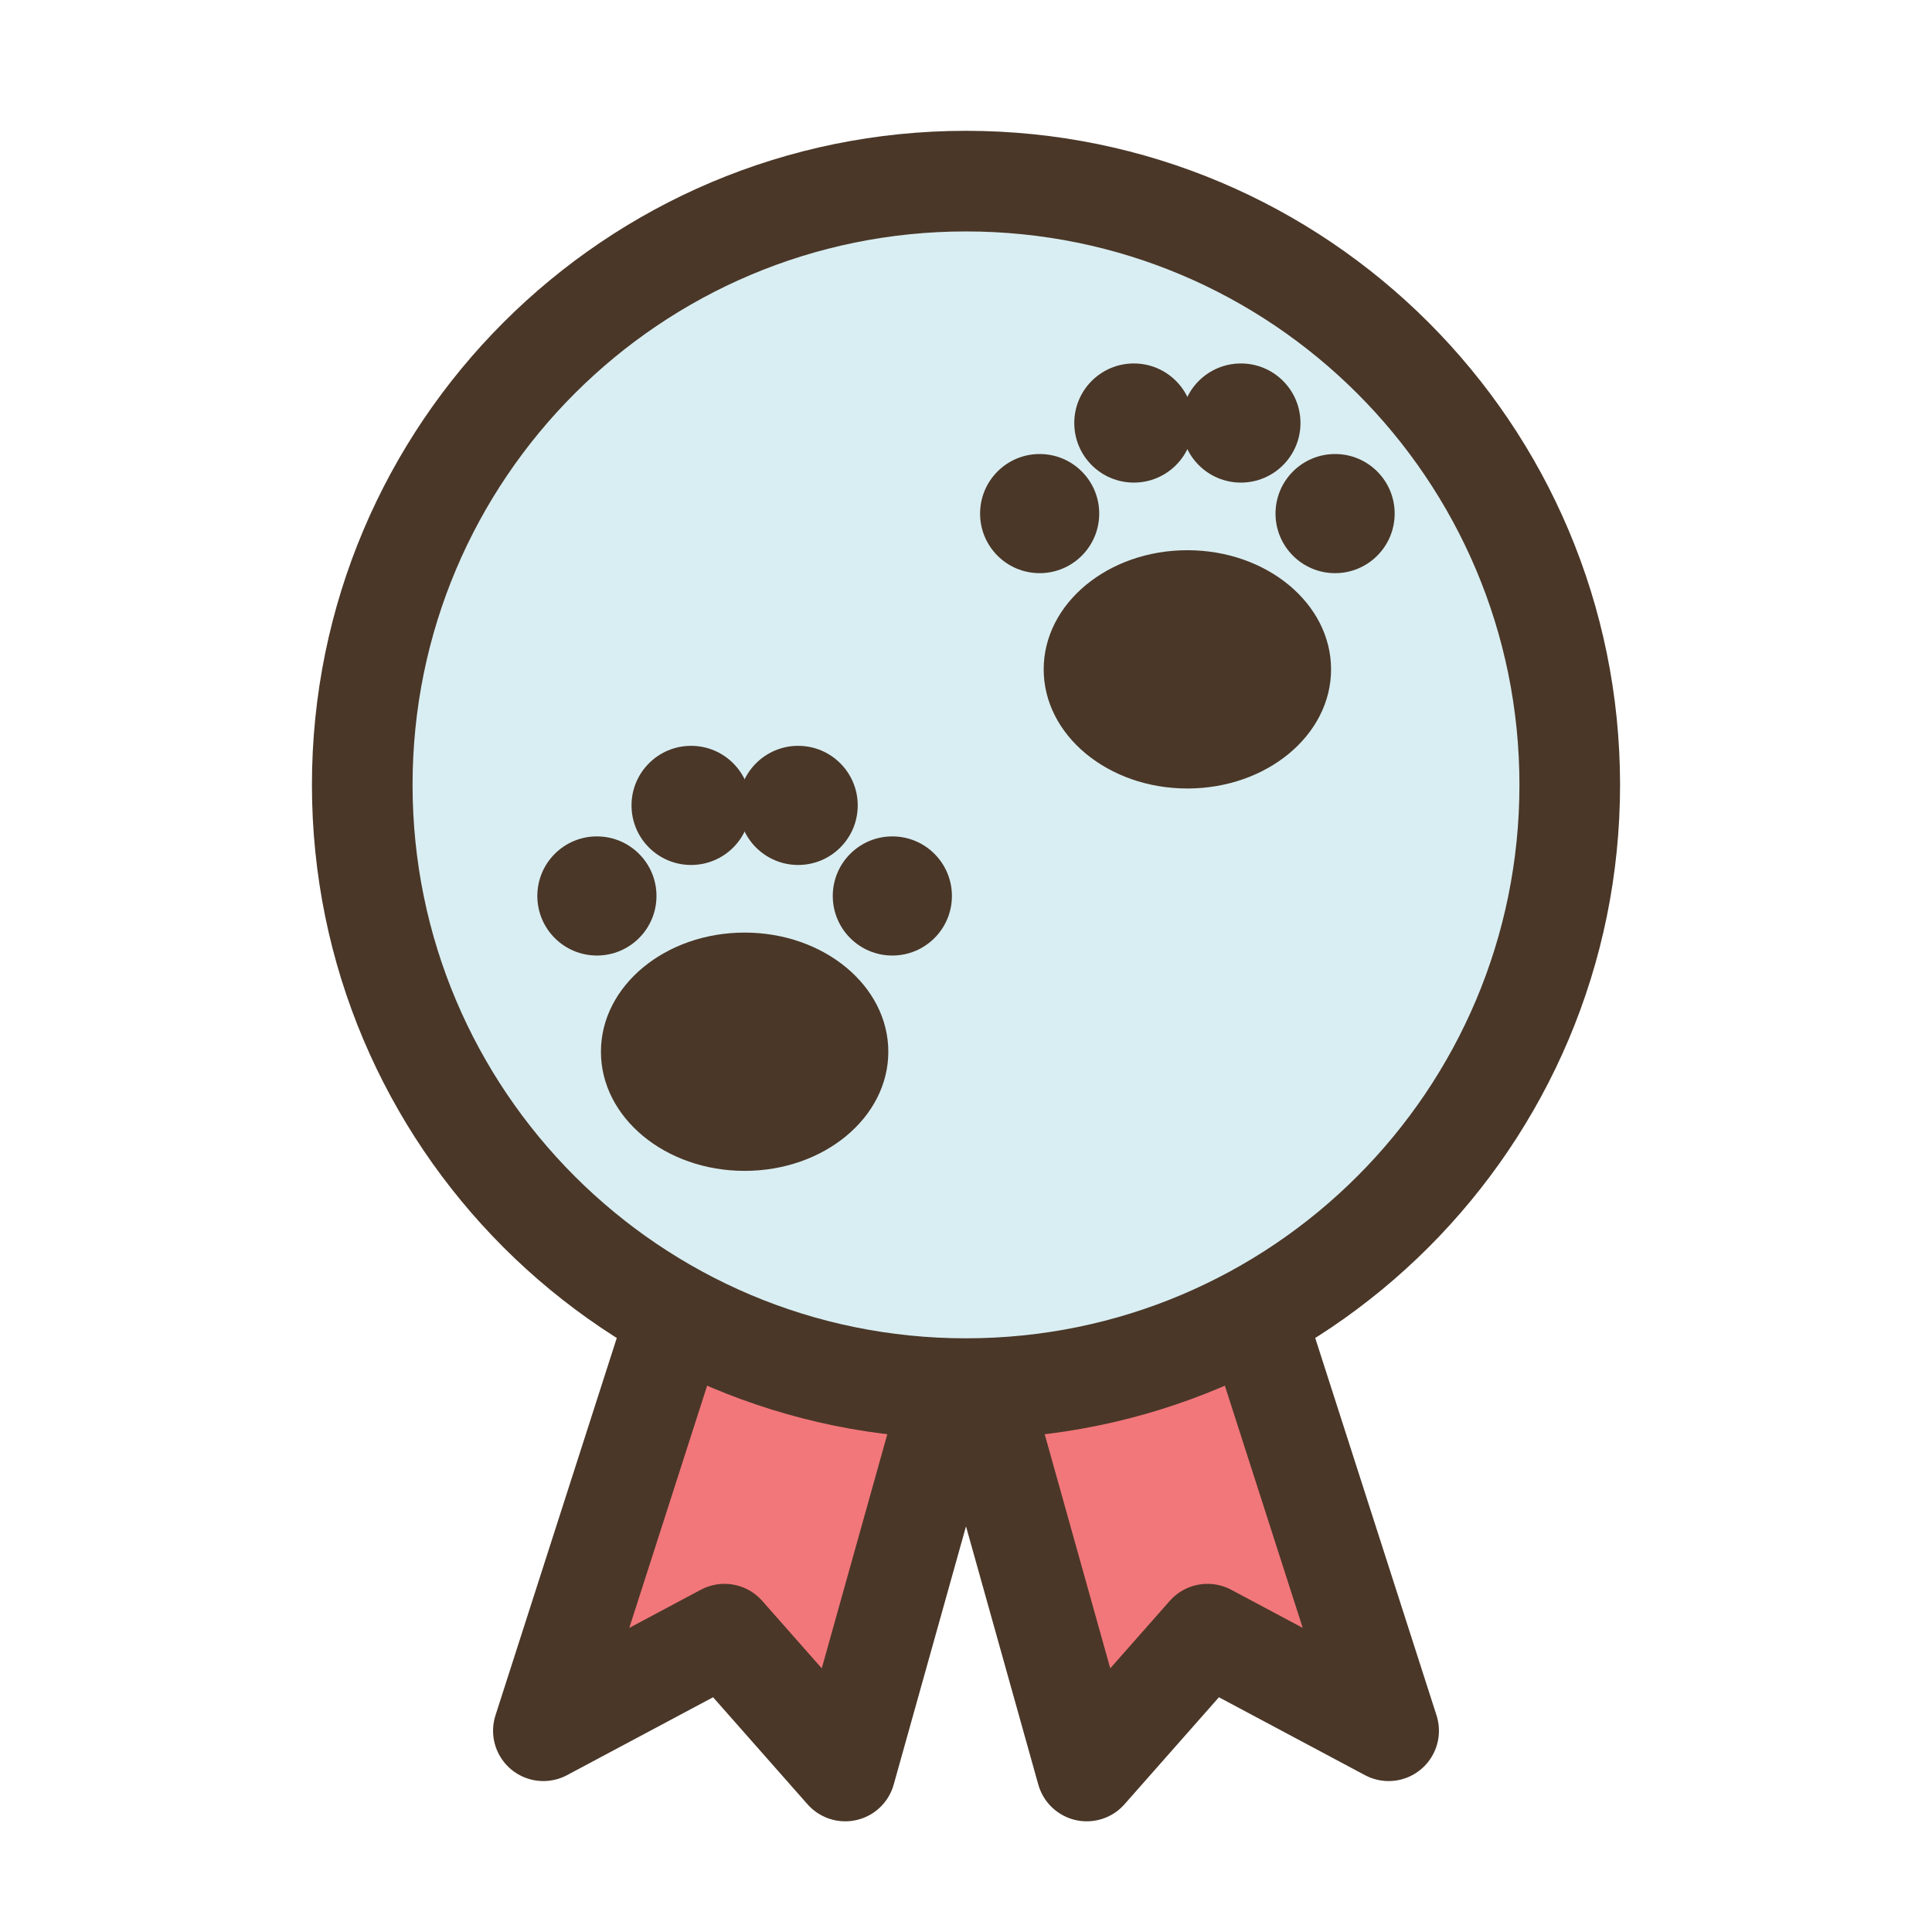
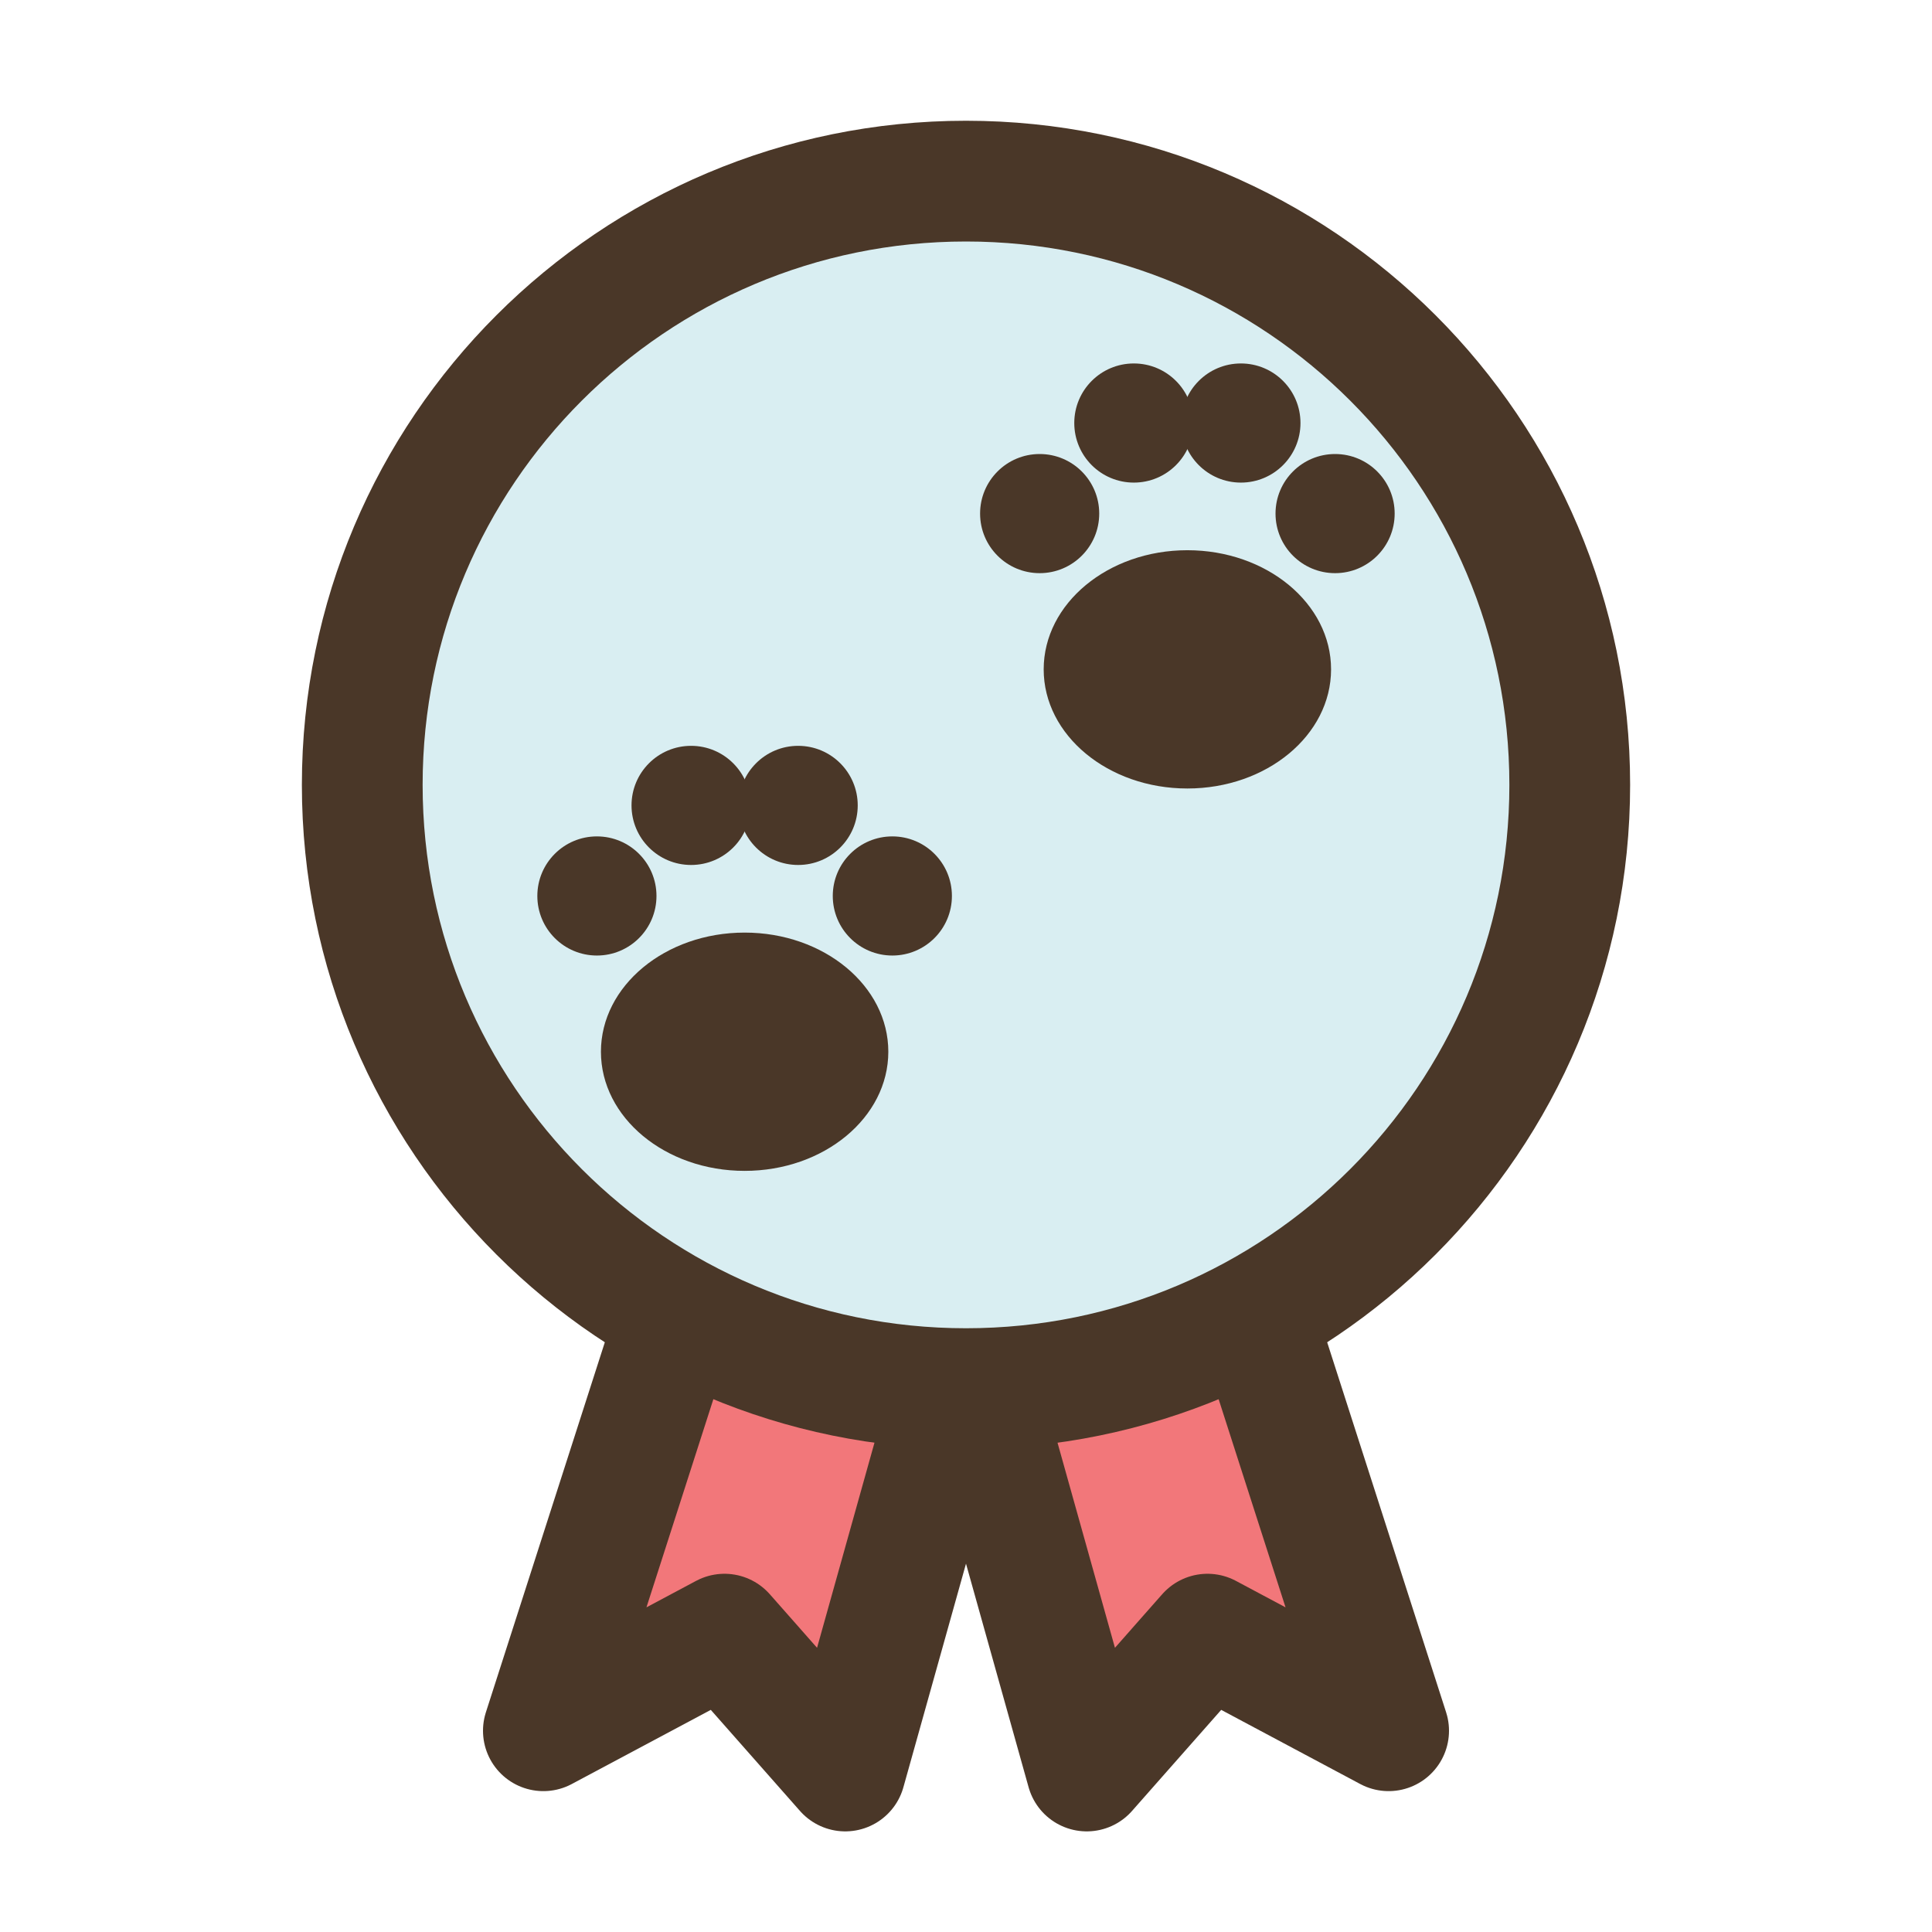
<svg xmlns="http://www.w3.org/2000/svg" viewBox="0 0 48 48">
-   <path d="M18 29 L13.5 43 L18 40.6 L21 44 L24.5 31.5 Z" fill="#F2777A" stroke="#4A3728" stroke-width="2.5" stroke-linecap="round" stroke-linejoin="round" />
-   <path d="M30 29 L34.5 43 L30 40.6 L27 44 L23.5 31.5 Z" fill="#F2777A" stroke="#4A3728" stroke-width="2.5" stroke-linecap="round" stroke-linejoin="round" />
-   <circle cx="24" cy="19.5" r="15" fill="#D9EEF2" stroke="#4A3728" stroke-width="2.5" stroke-linecap="round" stroke-linejoin="round" />
+   <path d="M18 29 L13.5 43 L18 40.6 L21 44 L24.5 31.5 Z" fill="#F2777A" stroke="#4A3728" stroke-width="3" stroke-linecap="round" stroke-linejoin="round" />
+   <path d="M30 29 L34.5 43 L30 40.6 L27 44 L23.5 31.5 Z" fill="#F2777A" stroke="#4A3728" stroke-width="3" stroke-linecap="round" stroke-linejoin="round" />
+   <circle cx="24" cy="19.5" r="15" fill="#D9EEF2" stroke="#4A3728" stroke-width="3" stroke-linecap="round" stroke-linejoin="round" />
  <ellipse cx="18.5" cy="26.13" rx="3.57" ry="2.96" fill="#4A3728" stroke="none" />
  <circle cx="14.83" cy="22.26" r="1.48" fill="#4A3728" stroke="none" />
  <circle cx="17.17" cy="20.01" r="1.48" fill="#4A3728" stroke="none" />
  <circle cx="19.83" cy="20.01" r="1.48" fill="#4A3728" stroke="none" />
  <circle cx="22.17" cy="22.26" r="1.48" fill="#4A3728" stroke="none" />
  <ellipse cx="29.5" cy="16.63" rx="3.57" ry="2.96" fill="#4A3728" stroke="none" />
  <circle cx="25.83" cy="12.76" r="1.48" fill="#4A3728" stroke="none" />
  <circle cx="28.17" cy="10.51" r="1.48" fill="#4A3728" stroke="none" />
  <circle cx="30.83" cy="10.51" r="1.48" fill="#4A3728" stroke="none" />
  <circle cx="33.17" cy="12.76" r="1.48" fill="#4A3728" stroke="none" />
</svg>
